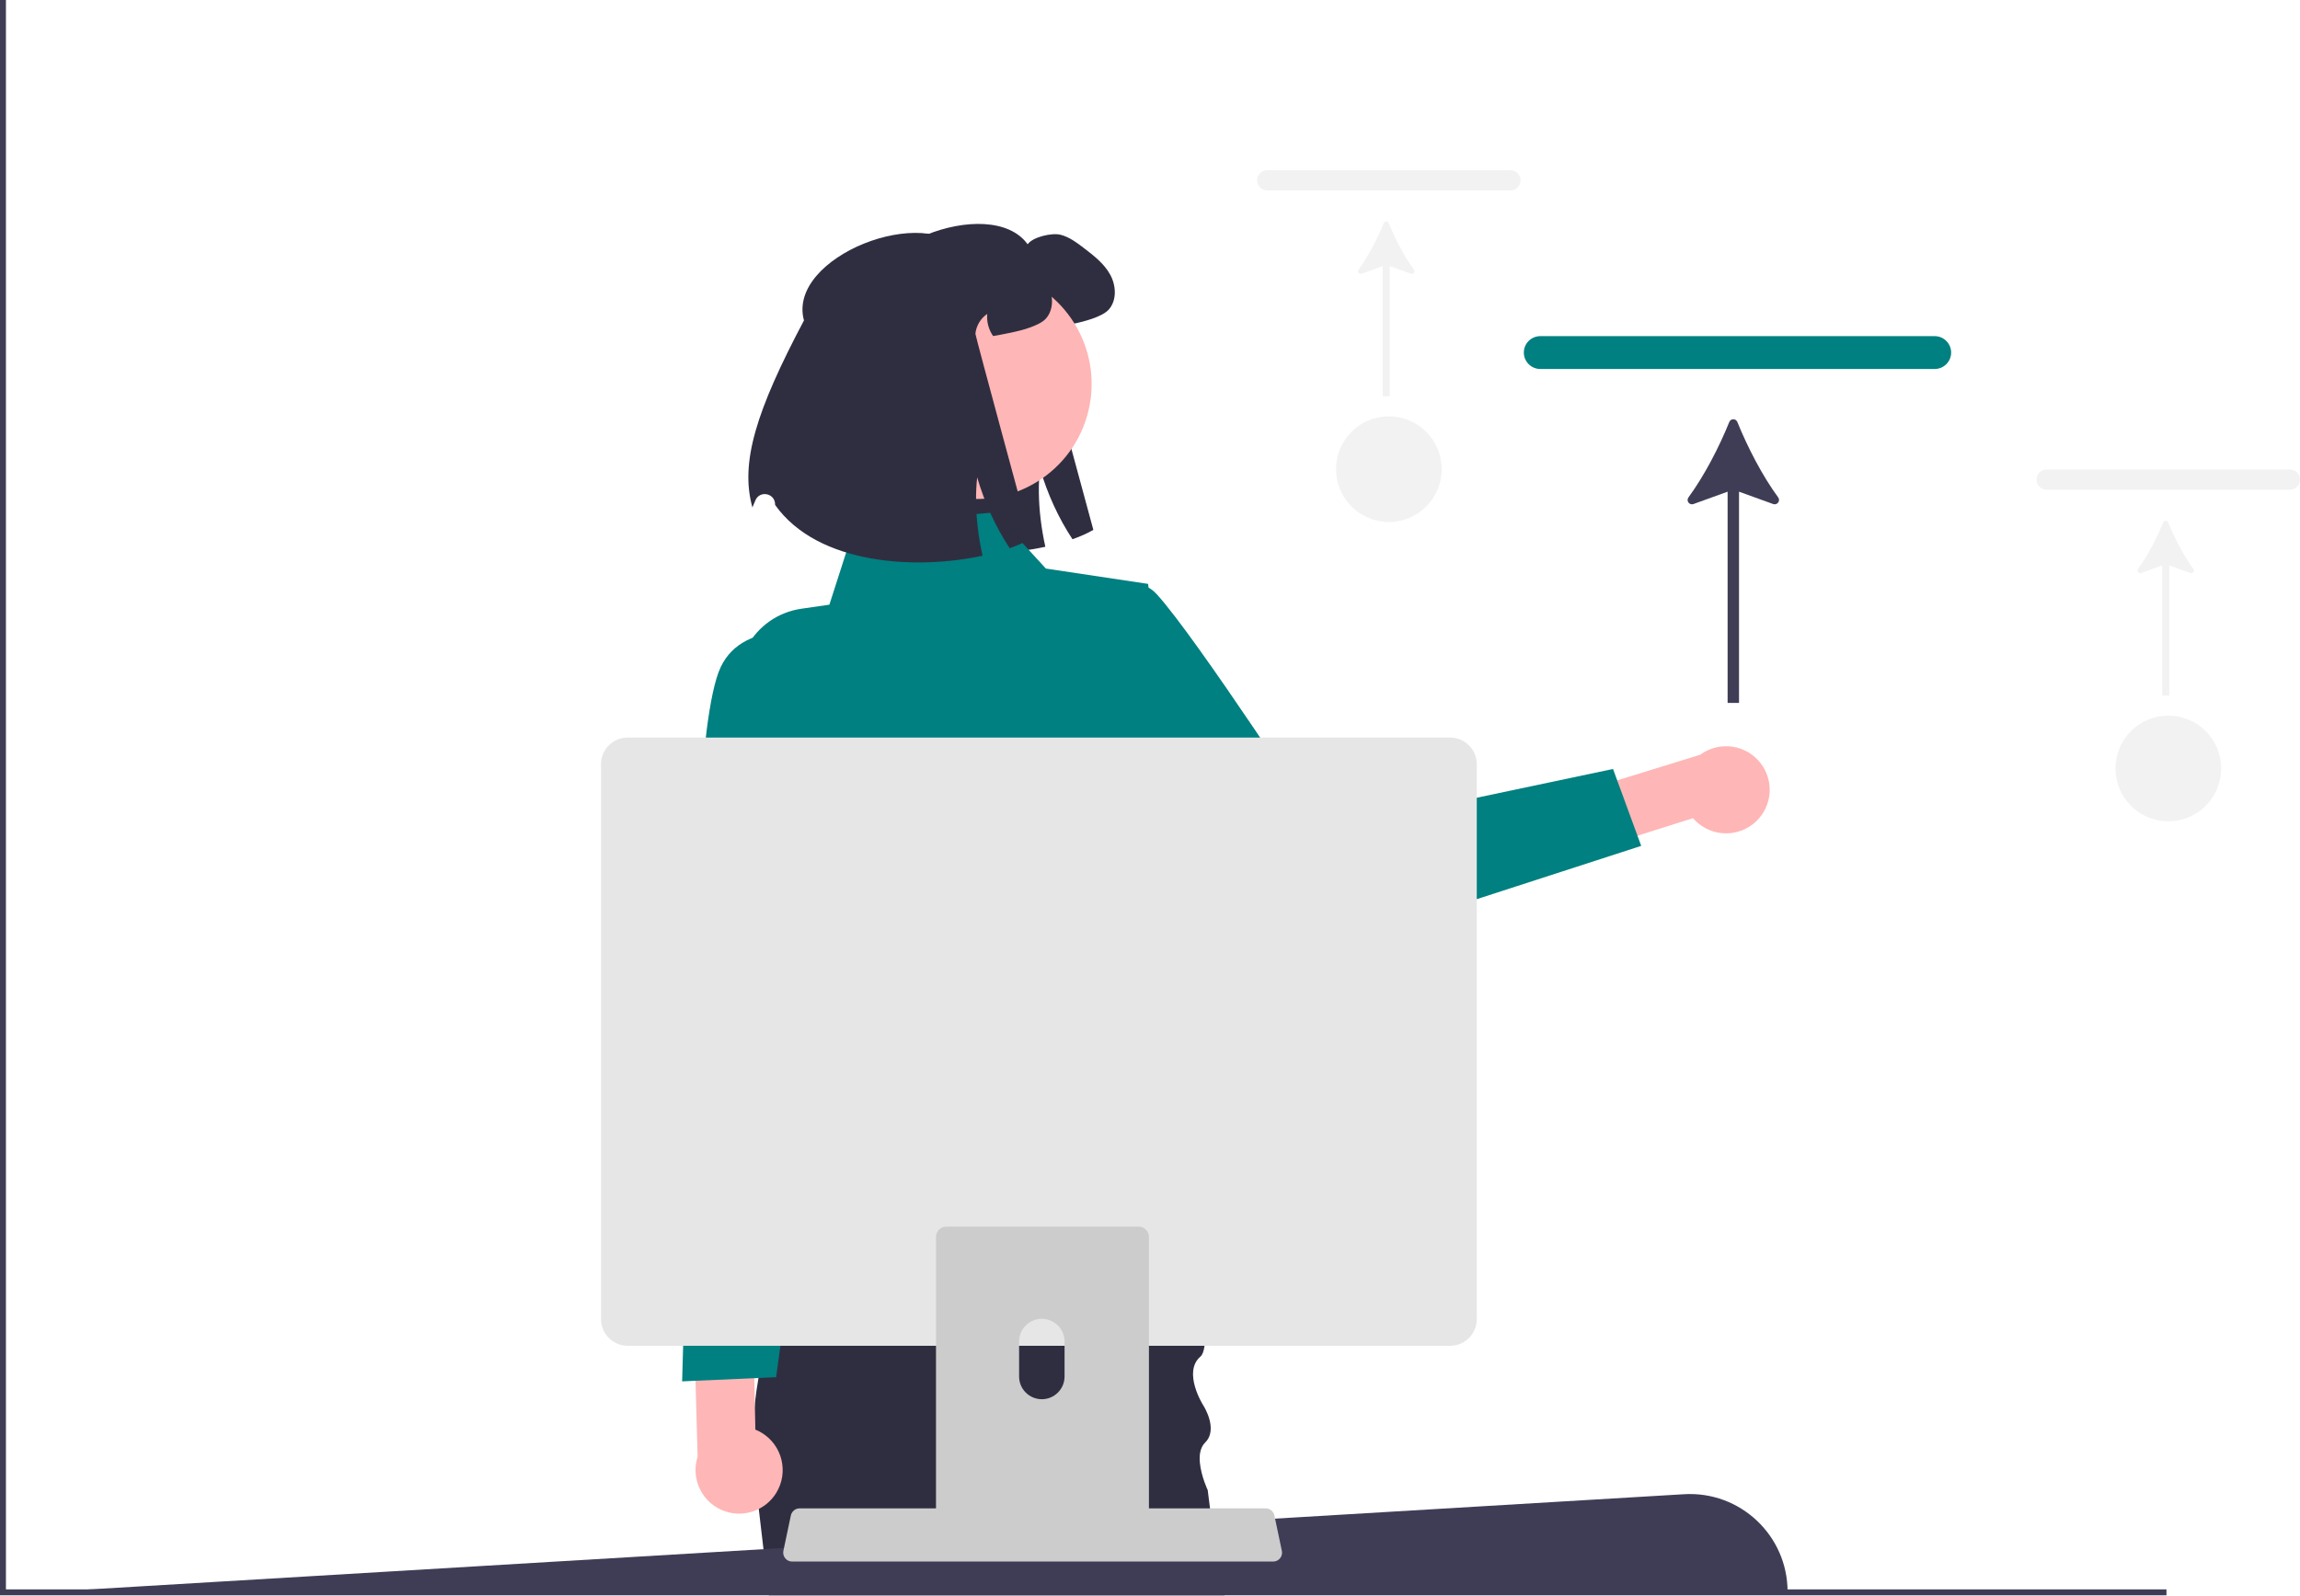
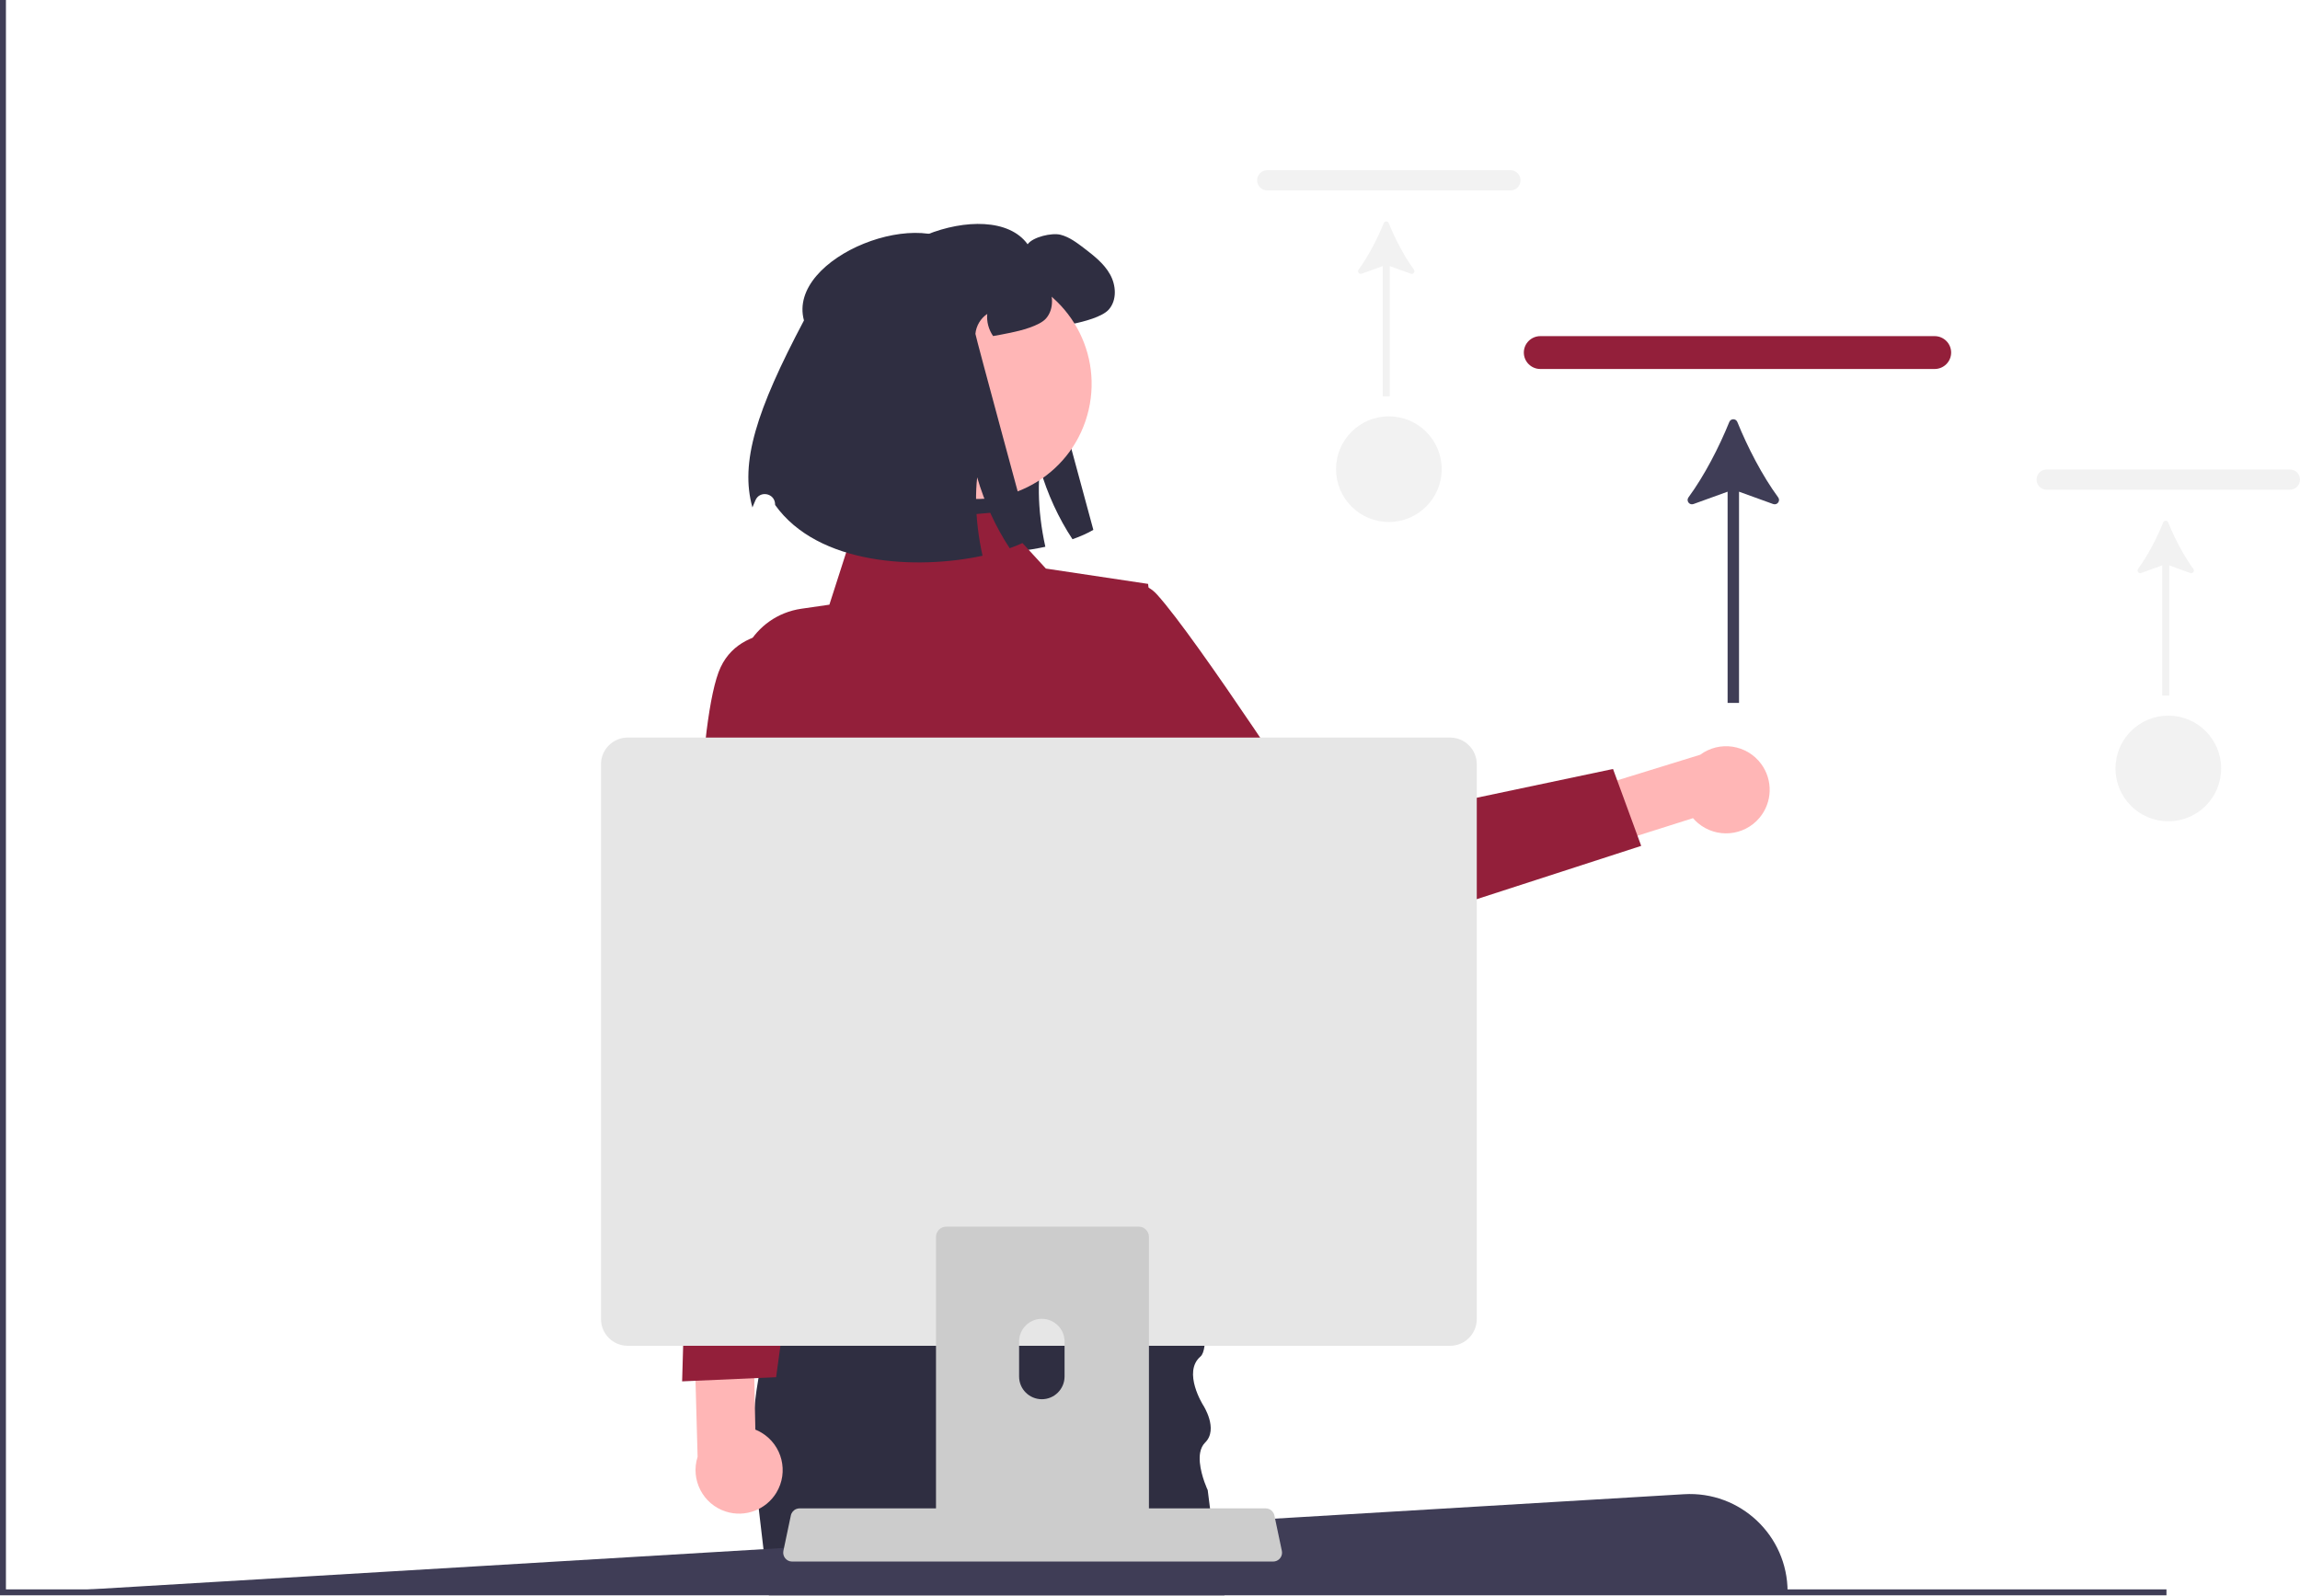
<svg xmlns="http://www.w3.org/2000/svg" width="776.057" height="538.35" viewBox="0 0 776.057 538.35" data-src="https://cdn.undraw.co/illustrations/services_dhxj.svg" role="img" artist="Katerina Limpitsouni" source="https://undraw.co/">
  <path d="M292.462,105.107c-5.91-21.549,41.76-40.027,54.278-22.674,1.741-2.467,8.174-3.966,11.125-3.209,2.952,.757,5.434,2.649,7.856,4.48,3.33,2.558,6.781,5.207,8.824,8.885,2.059,3.663,2.376,8.658-.393,11.837-2.195,2.528-8.673,4.162-11.973,4.828-2.301,.469-4.238,.848-5.903,1.12-1.483-2.164-2.24-4.844-1.968-7.462-2.24,1.483-3.754,4.026-3.996,6.72-.045,.56,18.602,69.173,18.602,69.173-1.922,1.135-4.299,2.195-7.038,3.163-4.647-7.008-8.461-15.272-10.974-23.915-.575,5.343-.484,11.14,.212,17.028,.363,3.133,.908,6.282,1.604,9.43-22.159,4.783-55.489,3.209-69.99-17.134-.003-.084-.005-.168-.007-.253-.104-3.807-5.297-4.752-6.687-1.207-.352,.898-.676,1.674-.965,2.292-4.223-15.106,1.241-32.588,17.392-63.103Z" fill="#2f2e41" />
  <path d="M593.672,275.988c-5.243,6.219-14.534,7.009-20.753,1.766-.602-.508-1.163-1.063-1.677-1.661l-69.98,22.165-10.89-17.849,83.309-25.717c6.536-4.822,15.744-3.433,20.566,3.103,4.035,5.469,3.797,12.991-.576,18.194Z" fill="#ffb6b6" />
-   <path d="M345.842,220.601s30.99-34.857,44.49-20.05c13.499,14.807,55.616,79.692,55.616,79.692l98.313-20.742,9.507,25.946-111.63,36.174c-8.392,2.719-17.589-.101-23.014-7.057l-73.282-93.963Z" fill="#008080" />
+   <path d="M345.842,220.601s30.99-34.857,44.49-20.05c13.499,14.807,55.616,79.692,55.616,79.692l98.313-20.742,9.507,25.946-111.63,36.174c-8.392,2.719-17.589-.101-23.014-7.057l-73.282-93.963Z" fill="#931f3a" />
  <path d="M413.15,538.35h-153.71l-.14-1.2-.09-.8-1.32-11.2-1.87-15.95-.72-6.13c-.05-.31-.1-.61-.14-.92-.63-3.99-.99-8-1.12-12-.19-5.5,.06-10.99,.65-16.41v-.03c.32-2.93,.73-5.83,1.24-8.7,.64-3.69,1.41-7.32,2.3-10.87,1.02-4.12,2.18-8.13,3.45-12,1.46-4.53,3.06-8.87,4.71-12.97,.18-.44,.36-.88,.53-1.31l.01-.01c8.7-21.21,18.58-35.7,18.58-35.7h111.98s5.18,22.73,7.75,41.5c.41,2.97,.75,5.83,1,8.49,.45,4.91,.58,9.13,.19,12-.24,1.78-.68,3.04-1.36,3.62-6.16,5.26,.89,16.42,.89,16.42,0,0,5.28,8.07,.68,12.61-.91,.9-1.43,2.06-1.68,3.36-.4,2.15-.05,4.65,.5,6.86,.55,2.22,1.31,4.15,1.73,5.14,.19,.44,.31,.69,.31,.69l.78,6.17,.76,5.94,1.29,10.2,.39,1.8,2.01,9.4,.17,.8,.25,1.2Z" fill="#2f2e41" />
-   <path d="M335.508,172.912l-46.998,4.186-8.662,26.956-9.44,1.367c-16.131,2.336-25.732,19.254-19.464,34.3l8.306,19.939s-12.2,37.658,2.784,53.481l6.377,69.688-14.384,45.941,168.133,5.427-28.639-57.625-.849-35.78s18.301-64.672,1.334-85.242l-6.62-58.51-34.49-5.173-17.387-18.954Z" fill="#008080" />
+   <path d="M335.508,172.912l-46.998,4.186-8.662,26.956-9.44,1.367c-16.131,2.336-25.732,19.254-19.464,34.3l8.306,19.939s-12.2,37.658,2.784,53.481l6.377,69.688-14.384,45.941,168.133,5.427-28.639-57.625-.849-35.78s18.301-64.672,1.334-85.242l-6.62-58.51-34.49-5.173-17.387-18.954Z" fill="#931f3a" />
  <circle cx="329.504" cy="129.561" r="38.825" transform="translate(128.8703 421.2885) rotate(-76.94666)" fill="#ffb6b6" />
  <path d="M271.271,108.134c-5.91-21.549,41.76-40.027,54.278-22.674,1.741-2.467,8.174-3.966,11.125-3.209,2.952,.757,5.434,2.649,7.856,4.48,3.33,2.558,6.781,5.207,8.824,8.885,2.059,3.663,2.376,8.658-.393,11.837-2.195,2.528-8.673,4.162-11.973,4.828-2.301,.469-4.238,.848-5.903,1.12-1.483-2.164-2.24-4.844-1.968-7.462-2.24,1.483-3.754,4.026-3.996,6.72-.045,.56,18.602,69.173,18.602,69.173-1.922,1.135-4.299,2.195-7.038,3.163-4.647-7.008-8.461-15.272-10.974-23.915-.575,5.343-.484,11.14,.212,17.028,.363,3.133,.908,6.282,1.604,9.43-22.159,4.783-55.489,3.209-69.99-17.134-.003-.084-.005-.168-.007-.253-.104-3.807-5.297-4.752-6.687-1.207-.352,.898-.676,1.674-.965,2.292-4.223-15.106,1.241-32.588,17.392-63.103Z" fill="#2f2e41" />
  <path d="M603.16,537.15H81.16l-81,1,568.062-33.914c18.949-1.131,34.938,13.931,34.938,32.914v0Z" fill="#3f3d56" />
  <polygon points="731 536.35 731 538.35 0 538.35 0 0 2 0 2 536.35 731 536.35" fill="#3f3d56" />
-   <path d="M652.783,124.519h-133.052c-3.068,0-5.565-2.487-5.565-5.544s2.497-5.543,5.565-5.543h133.052c3.068,0,5.564,2.486,5.564,5.543s-2.495,5.544-5.564,5.544Z" fill="#008080" />
+   <path d="M652.783,124.519h-133.052c-3.068,0-5.565-2.487-5.565-5.544s2.497-5.543,5.565-5.543h133.052c3.068,0,5.564,2.486,5.564,5.543s-2.495,5.544-5.564,5.544Z" fill="#931f3a" />
  <path d="M586.206,142.4c-.497-1.226-2.215-1.225-2.712,0-3.469,8.552-8.408,18.129-13.78,25.448-.86,1.172,.326,2.738,1.692,2.243l11.515-4.166v71.284h3.855v-71.284l11.52,4.167c1.367,.494,2.552-1.071,1.692-2.243-5.372-7.319-10.311-16.897-13.783-25.449Z" fill="#3f3d56" />
  <path d="M772.627,165.267h-82.03c-1.892,0-3.431-1.534-3.431-3.418s1.539-3.418,3.431-3.418h82.03c1.892,0,3.43,1.533,3.43,3.418s-1.538,3.418-3.43,3.418Z" fill="#f2f2f2" />
  <path d="M731.581,176.291c-.307-.756-1.365-.756-1.672,0-2.139,5.272-5.184,11.177-8.496,15.689-.53,.722,.201,1.688,1.043,1.383l7.099-2.568v43.949h2.377v-43.949l7.102,2.569c.843,.305,1.574-.661,1.043-1.383-3.312-4.512-6.357-10.417-8.497-15.69Z" fill="#f2f2f2" />
  <circle cx="731.625" cy="259.325" r="17.825" fill="#f2f2f2" />
  <path d="M509.627,64.267h-82.03c-1.892,0-3.431-1.534-3.431-3.418s1.539-3.418,3.431-3.418h82.03c1.892,0,3.43,1.533,3.43,3.418s-1.538,3.418-3.43,3.418Z" fill="#f2f2f2" />
  <path d="M468.581,75.291c-.307-.756-1.365-.756-1.672,0-2.139,5.272-5.184,11.177-8.496,15.689-.53,.722,.201,1.688,1.043,1.383l7.099-2.568v43.949h2.377v-43.949l7.102,2.569c.843,.305,1.574-.661,1.043-1.383-3.312-4.512-6.357-10.417-8.497-15.69Z" fill="#f2f2f2" />
  <circle cx="468.625" cy="158.325" r="17.825" fill="#f2f2f2" />
  <path d="M261.968,503.708c4.206-6.962,1.972-16.015-4.99-20.221-.674-.407-1.38-.76-2.111-1.055l-1.476-73.391-20.4-4.583,2.391,87.155c-2.469,7.738,1.803,16.012,9.542,18.481,6.475,2.066,13.522-.575,17.046-6.386Z" fill="#ffb6b6" />
-   <path d="M276.16,214.15s-25-6-33,11-8.681,90.976-8.681,90.976l-4.319,150.024,31.712-1.398,25.288-184.602-11-66Z" fill="#008080" />
+   <path d="M276.16,214.15s-25-6-33,11-8.681,90.976-8.681,90.976l-4.319,150.024,31.712-1.398,25.288-184.602-11-66Z" fill="#931f3a" />
  <g>
    <path d="M264.939,525.845c.563,.706,1.418,1.115,2.32,1.11h162.34c1.65-.002,2.986-1.341,2.984-2.991-0-.205-.022-.409-.064-.609l-2.52-11.97c-.212-.992-.912-1.809-1.86-2.17-.338-.133-.697-.2-1.06-.2h-157.31c-.363-0-.722,.068-1.06,.2-.948,.361-1.648,1.178-1.86,2.17l-2.52,11.97c-.182,.88,.042,1.794,.61,2.49Z" fill="#ccc" />
    <path d="M202.789,257.885v187.26c.004,4.969,4.031,8.996,9,9H489.289c4.969-.004,8.996-4.031,9-9v-187.26c-.012-4.964-4.036-8.984-9-8.99H211.789c-4.964,.006-8.988,4.026-9,8.99Z" fill="#e6e6e6" />
    <path d="M385.24,414.1c-.33-.11-.68-.16-1.03-.16h-64.92c-1.91,0-3.47,1.55-3.47,3.46v102.56h71.85v-102.56c0-1.51-.98-2.85-2.43-3.3Zm-26.04,50.44c-.02,4.24-3.47,7.66-7.71,7.64-4.21-.03-7.61-3.43-7.63-7.64v-11.9c.04-4.23,3.51-7.63,7.74-7.59,4.18,.04,7.56,3.42,7.6,7.59v11.9Z" fill="#ccc" />
  </g>
</svg>
